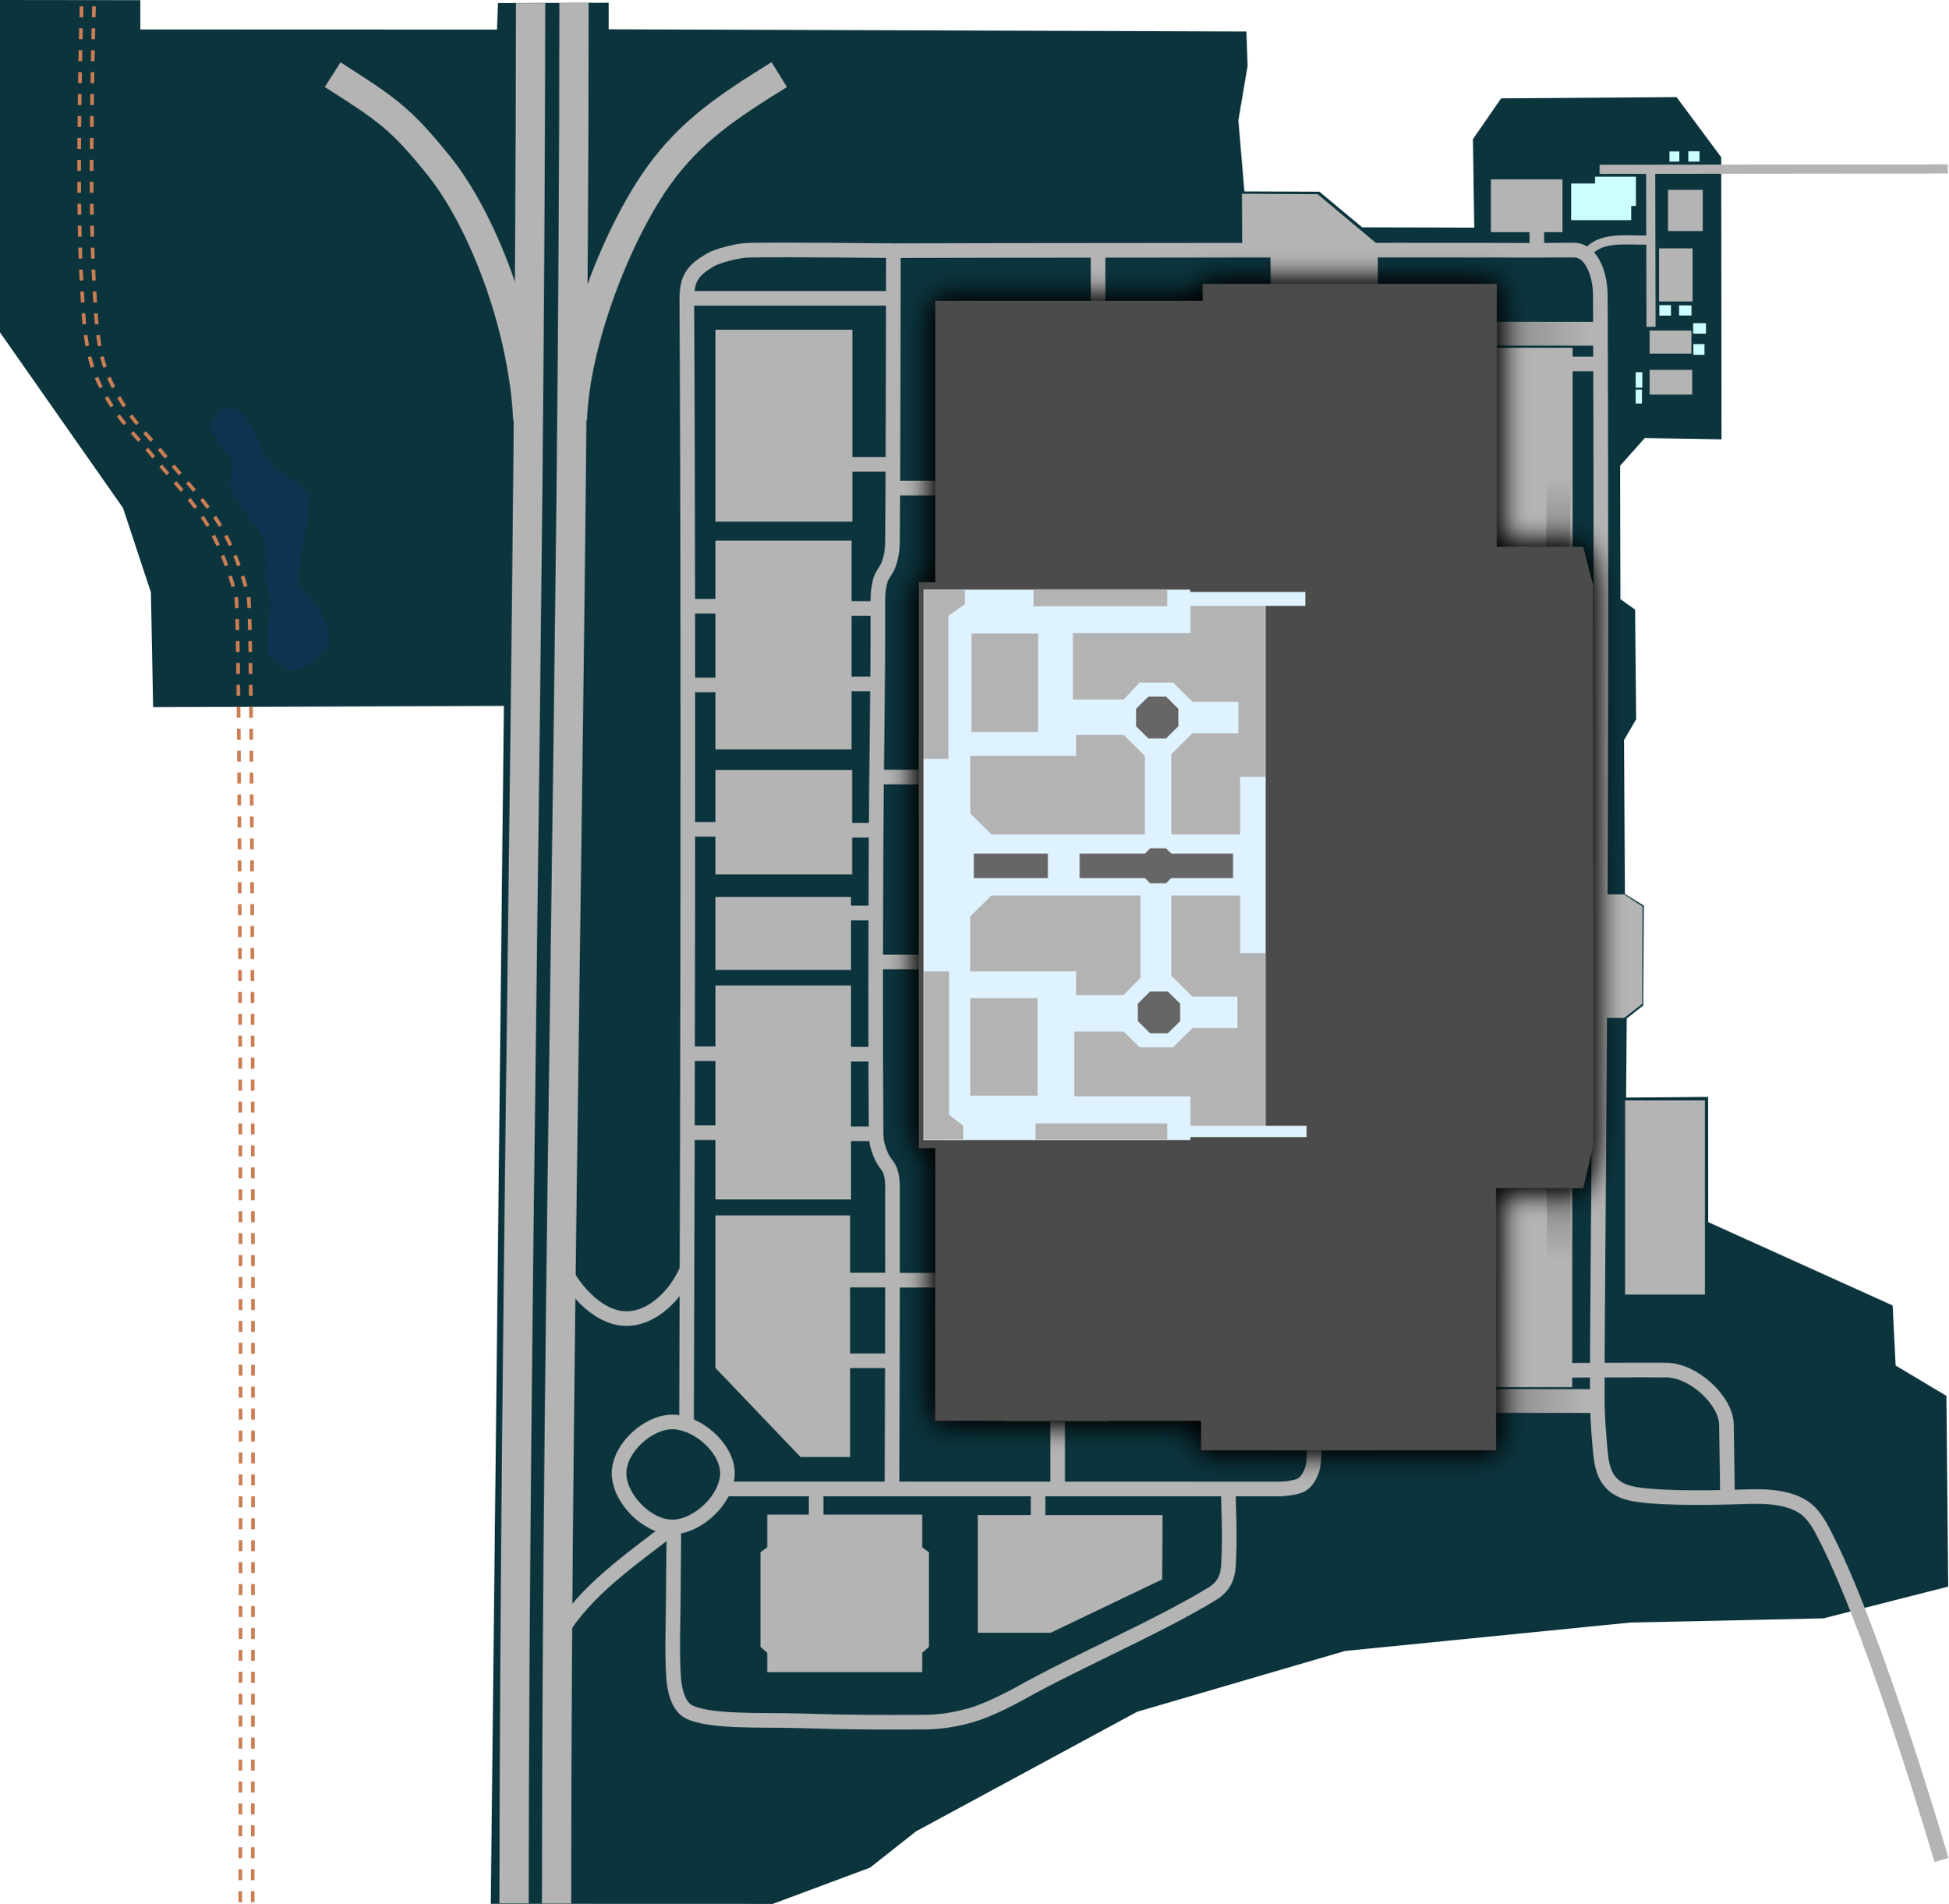
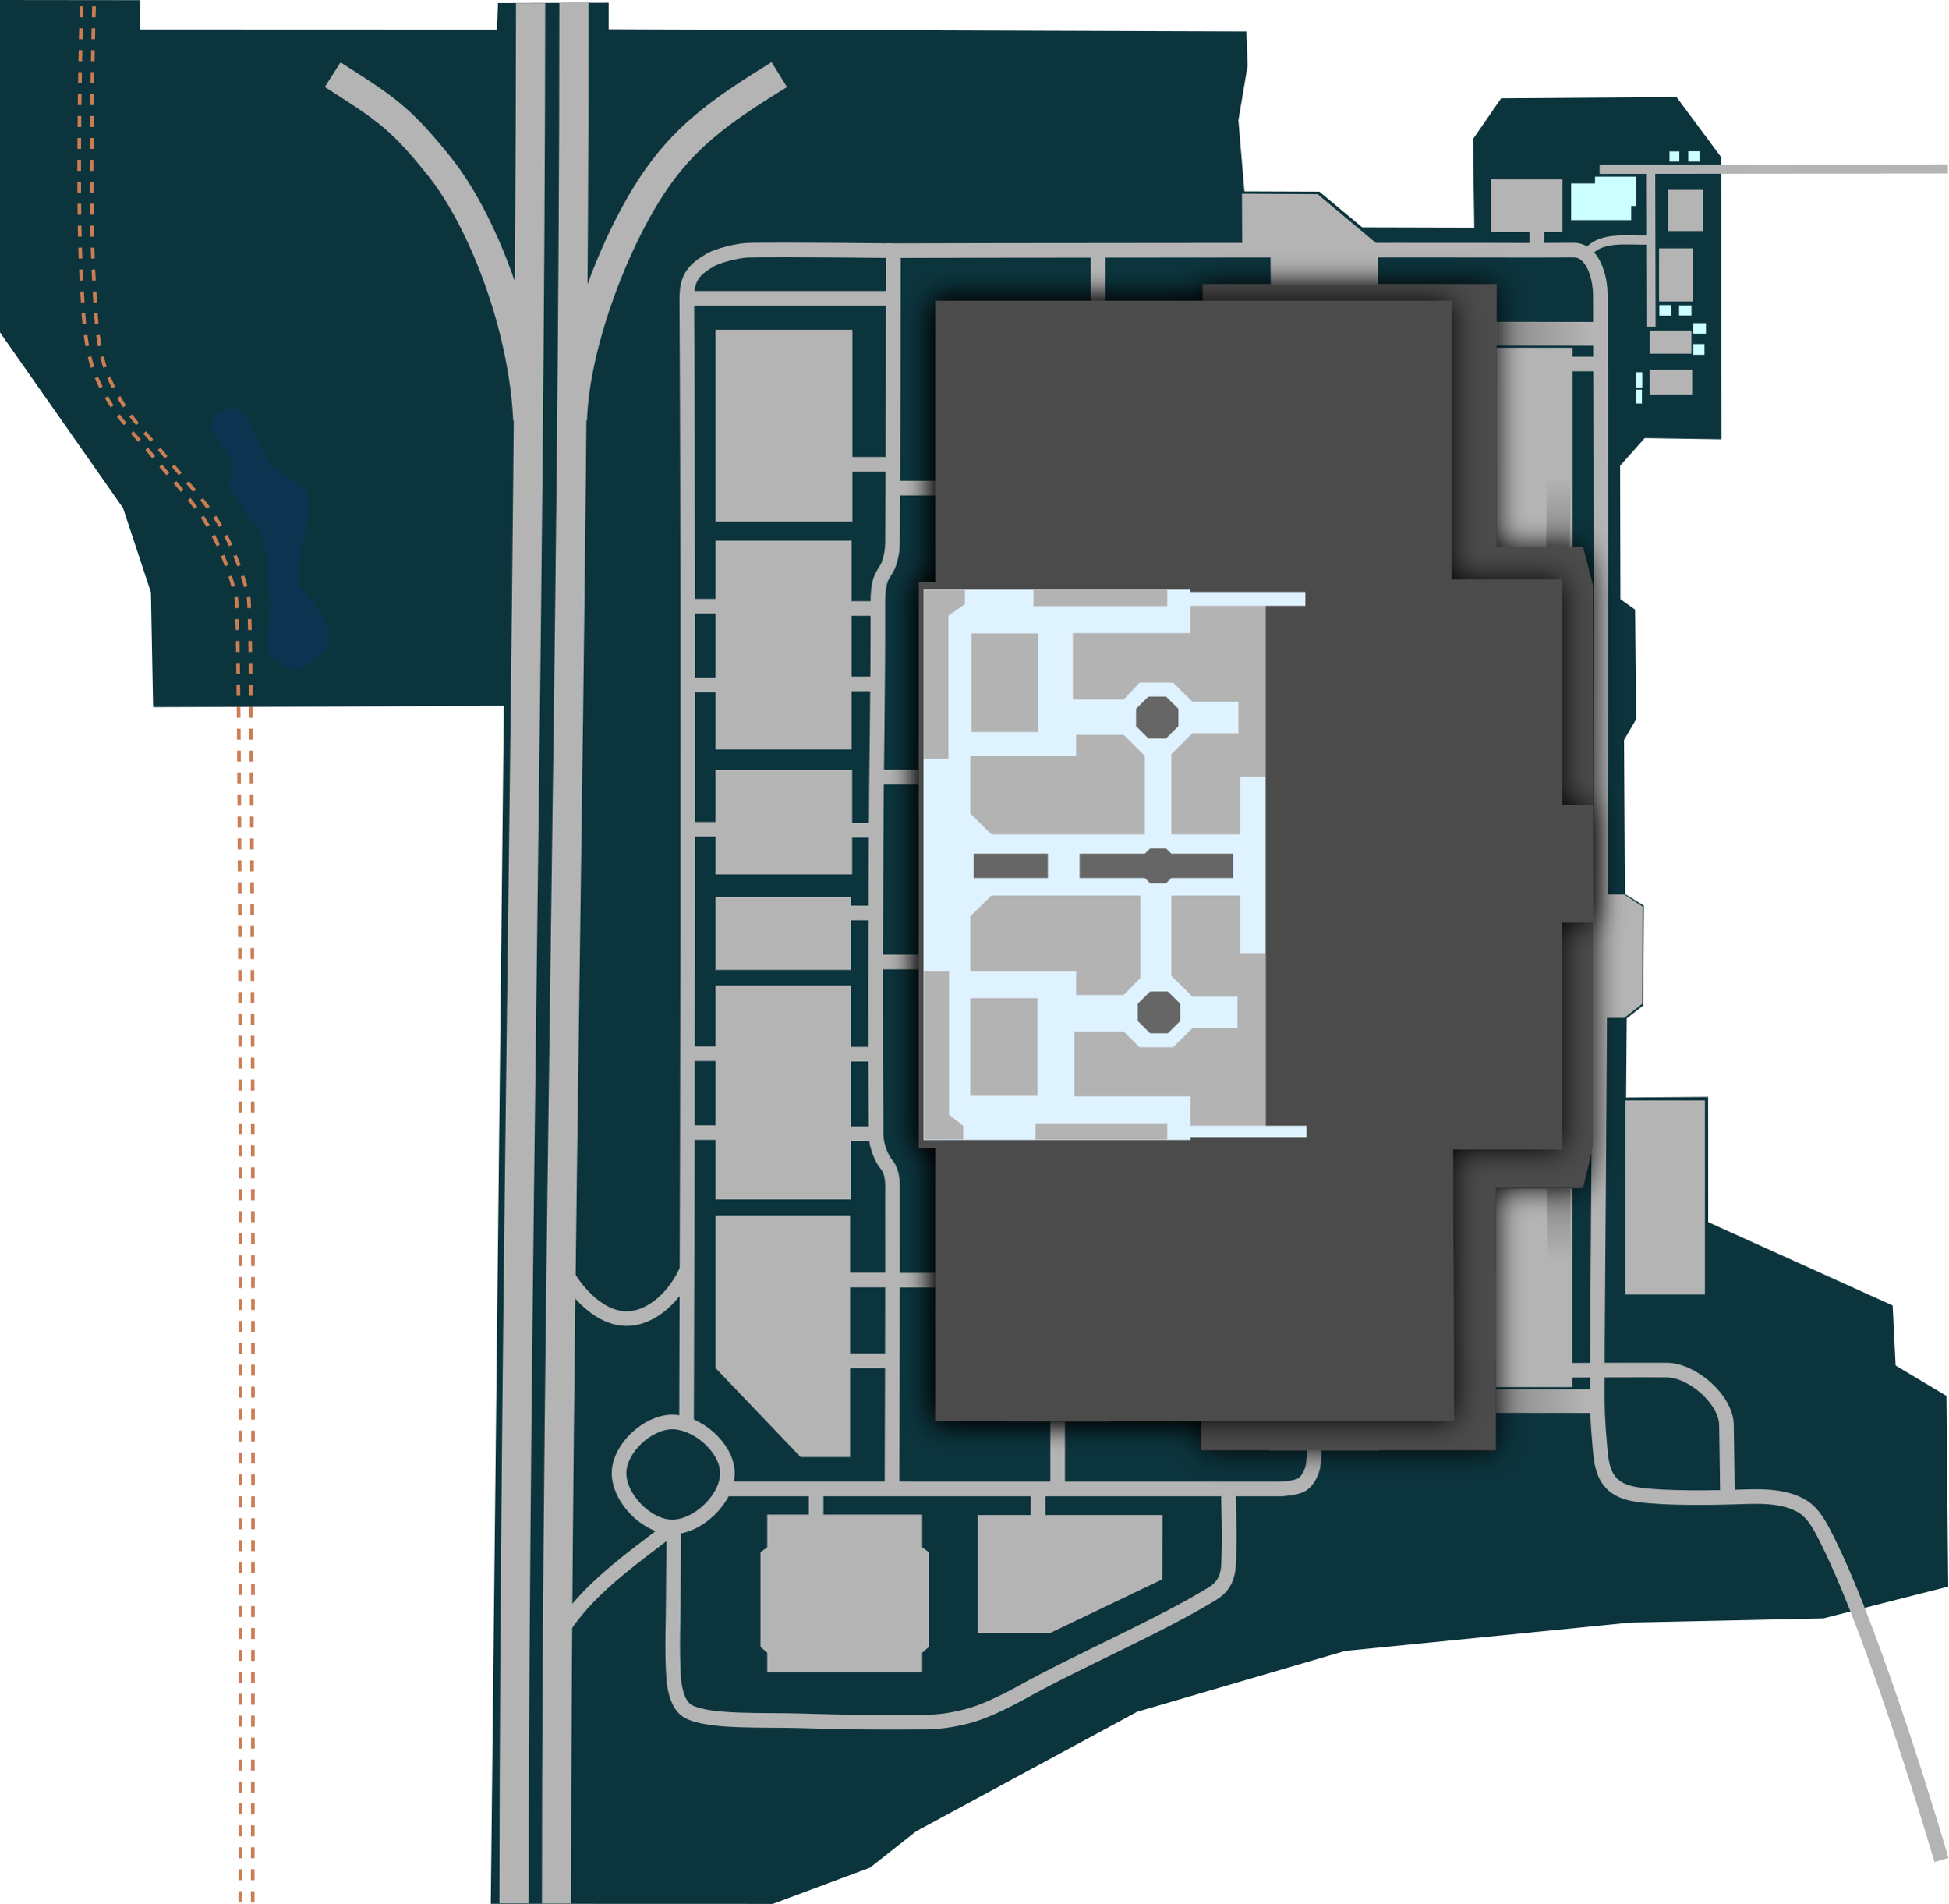
<svg xmlns="http://www.w3.org/2000/svg" xmlns:xlink="http://www.w3.org/1999/xlink" xml:space="preserve" id="svg235" width="1066.004" height="1041.66" version="1.1">
  <defs id="defs4">
    <linearGradient id="linear-gradient" x1="640.5" x2="640.5" y1="818.5" y2="767.5" gradientTransform="rotate(-90 889 539.5)" gradientUnits="userSpaceOnUse" spreadMethod="pad">
      <stop id="stop1" offset="0" stop-color="#b4b4b4" />
      <stop id="stop2" offset="1" stop-color="#878787" />
    </linearGradient>
    <linearGradient id="linear-gradient-2" x1="818" x2="847" y1="603.5" y2="603.5" gradientTransform="rotate(-90 889 539.5)" gradientUnits="userSpaceOnUse">
      <stop id="stop3" offset="0" stop-color="#616161" />
      <stop id="stop4" offset="1" stop-color="#b4b4b4" />
    </linearGradient>
    <linearGradient xlink:href="#linear-gradient-2" id="linear-gradient-4" x1="1029.461" x2="1029.47" y1="568.989" y2="551.532" gradientTransform="matrix(1 0 0 .567859 -395.6362 242.9568)" />
    <linearGradient xlink:href="#linear-gradient" id="linearGradient115" x1="661.404" x2="661.404" y1="518.721" y2="467.721" gradientTransform="rotate(-90 889 539.5)" gradientUnits="userSpaceOnUse" spreadMethod="pad" />
    <linearGradient xlink:href="#linear-gradient" id="linearGradient116" x1="738.368" x2="777.325" y1="503.518" y2="503.827" gradientTransform="rotate(-90 889 539.5)" gradientUnits="userSpaceOnUse" spreadMethod="pad" />
    <linearGradient xlink:href="#linear-gradient" id="linearGradient117" x1="1167.37" x2="1129.363" y1="503.043" y2="502.402" gradientTransform="rotate(-90 889 539.5)" gradientUnits="userSpaceOnUse" spreadMethod="pad" />
    <linearGradient xlink:href="#linear-gradient" id="linearGradient118" x1="1245.284" x2="1245.284" y1="520.146" y2="469.146" gradientTransform="rotate(-90 889 539.5)" gradientUnits="userSpaceOnUse" spreadMethod="pad" />
    <linearGradient xlink:href="#linear-gradient-2" id="linearGradient119" x1="845.555" x2="874.555" y1="284.242" y2="284.242" gradientTransform="rotate(-90 889 539.5)" gradientUnits="userSpaceOnUse" />
    <style id="style1">
      .cls-1{fill:#0c343d}.cls-2{fill:#0c3450}.cls-3{fill:#333}.cls-4{fill:#b4b4b4}.cls-5{fill:#7d7d7d}.cls-10,.cls-12,.cls-17,.cls-6,.cls-7,.cls-9{fill:none;stroke-miterlimit:10}.cls-6,.cls-7{stroke:#b4b4b4}.cls-6{stroke-width:8px}.cls-9{stroke-width:13px}.cls-7{stroke-width:16px}.cls-9{stroke:url(#linear-gradient)}.cls-17{stroke-width:9px}.cls-10{stroke:url(#linear-gradient-2);stroke-width:16}.cls-12{stroke:#cb7e54;stroke-width:2px;stroke-dasharray:6}.cls-13{fill:#cff}.cls-14{fill:#4b4b4b}.cls-15{fill:#dff2ff}.cls-16{fill:#b3b3b3}.cls-17{stroke:url(#linear-gradient-4)}.cls-18{fill:#666}.shadow{filter:drop-shadow(0 0 8px #000)}
    </style>
  </defs>
  <g id="Ground_Level" data-name="Ground Level">
    <g id="Base_Terrain" data-name="Base Terrain">
      <path id="Ground" d="m889.755 600.456 44.875-.328.047 68.516 100.923 45.609 1.64 32.86 27.78 16.593.98 104.344-68.314 17.391-105.726 2.297-155.984 15.529L622.2 936.532l-120.996 65.428-25.153 19.85-53.282 19.85-154.235-.05 7.168-655.41-191.926.7-1.201-62.804-15.265-46.182L0 181.86V-0L76.785.088V16.111l195.158.072.537-14.498 60.578-.17v14.511l348.93 1.213.657 18.75-5.033 29.845 3.282 38.875 41.02.155 23.416 19.499 61.351.162-.723-48.389 15.423-22.335 95.982-.672 24.447 32.904.164 154.316-42.025-.649-13.476 15.102.168 73.009 8.043 5.739.577 59.966-6.643 11.402.496 84.165 10.375 6.39-.344 54.624-9.047 7.094Z" class="cls-1" />
      <path d="M126.817 223.151c-7.357.092-11.042 6.815-11.702 8.915-1.354 4.3 7.38 11.704 11.68 20.054 2.531 4.913-5.589 12.196 2.618 20.111 1.381 1.332-.539 2.046 11.755 17.351 7 8.709 3.687 27.683 4.187 28.6 6.666 12.327-3.37 36.403 2.835 41.196 4.76 3.677 11.061 9.003 16.027 6.516 10.538-5.278 16.553-12.803 16.489-14.214-.682-15.046-12.972-27.355-17.027-30.622-1.621-19.453 9.622-45.476 4.063-52.583-4.388-5.611-19.286-10.122-23.574-20.622-4.278-10.475-10.007-24.794-17.351-24.702Z" class="cls-2" />
    </g>
    <g id="Structure" class="cls-3">
      <path d="M657.557 155.349v9.153H511.59l.654 159.154h-9.598V628.55l9.598.327-1.308 148.811 145.967.654v15.365h161.27l.327-143.421h45.251V299.652l-44.924-.327.327-143.993Z" />
    </g>
    <g id="Pavement">
      <g id="Outdoors" class="cls-4">
        <path d="m753.785 133.705-32.804-27.475-41.434-.218.137 27.642" />
        <path d="M815.776 127.012V98.139h39.19v28.873Z" />
        <path d="M818.923 299.471V190.253h41.582v109.218Z" />
        <path d="M912.69 126.401v-22.528h19.012v22.528Z" />
        <path d="M907.779 164.925v-29.063h18.35v29.063Z" />
        <path d="M902.62 193.497V180.83h22.889v12.667Z" />
        <path d="M902.62 215.846v-13.492h23.302v13.492Z" />
        <path d="M535.01 828.884v64.42h39.864l61.042-29.195.2-35.225Z" />
        <path d="M391.458 285.373V180.398H466.4v104.975Z" />
        <path d="M391.458 410.006V295.789h74.503v114.217Z" />
        <path d="M391.458 478.364v-57.087h74.815v57.087Z" />
        <path d="M391.458 530.644v-39.915h74.179v39.915Z" />
        <path d="M391.458 656.237V539.18h74.179v117.057Z" />
        <path id="polygon13" d="M391.456 664.988v83.42l46.586 48.754h27.086V664.988Z" />
        <path d="M419.807 828.662v17.871l-3.711 2.75v51.69l3.711 3.299v10.585h84.785v-10.585l3.711-3.299v-51.69l-3.711-2.75v-17.871Z" />
        <path d="M878.852 489.346v67.59h9.869l9.869-7.707.183-53.276-10.052-6.607Z" />
        <path d="M889.205 708.29V602.047h43.672V708.29Z" />
        <path d="M818.529 758.909V650.303h41.736v108.606Z" />
        <path d="m753.91 156.026-.014-16.809-58.744-.02.136 16.778" />
      </g>
      <g id="Garage" class="cls-5">
        <path d="m692.117 155.838.344 168.435h-40.488v24.852h-40.272v-48.928h25.615V165.014h-77.617v72.897l-7.414.145.073-12.989-13.646-.09.036-13.773-3.076-9.752h-23.745v141.665h17.352l.004 61.18h-26.694v41.172h78.872l-.26 64.527h-78.54v39.707h73.189l-.366 117.559h-63.555l-.344 57.494h37.899v53.05l57.629.172v-25.294h53.106V633.436h-36.026v-15.944h4.979v7.85h25.478v4.049l40.106.193v164.101h59.762v-30.683h25.437v-20.391h38.755v-44.365h-64.192v-68.662h90.677v-.182h.489V592.65h18.089v-66.486h-18.089v-21.295h17.933v-56.984h-17.933v-20.44h17.993v-66.338h-17.993v-40.008h-57.661V593.73H679.068v11.877h-11.879v-25.783h-7.46v-26.072h-50.467v-18.68l8.151-.17-.146-14.289-8.005-.049v-17.08h62.271v-52.943h-62.271l.033-73.033 51.482-.151v-7.994h68.264v-44.722h27.492v-69.762l62.301-.146v-43l-38.934.146v-21.533h-25.696l-.199-34.508ZM552.285 308.662h38.467v13.42h-38.467Z" />
      </g>
    </g>
    <g id="Roads">
      <g id="Normal_Roads" class="cls-6" data-name="Normal Roads">
        <path d="M306.097 894.143c14.173-23.955 38.664-40.539 61.542-58.276" />
        <path d="M398.008 805.671c.256 14.176-16.215 29.939-30.393 29.759-13.822-.177-29.132-15.938-28.882-29.759.241-13.334 15.547-27.514 28.882-27.684 13.703-.174 30.146 13.982 30.393 27.684Z" />
        <path d="M306.534 689.718c5.422 14.053 19.867 31.343 35.804 31.701 14.453.324 27.717-12.925 33.728-27.267" />
        <path d="M375.65 778.158c1.486-418.711.17-607.1.144-614.217-.025-7.117 1.145-10.636 3.22-13.723 2.075-3.087 5.589-5.619 9.648-7.986 4.06-2.367 14.45-4.986 19.815-5.278 5.365-.293 30.545-.334 79.39.199" />
        <path d="M719.081 793.285s.077 7.622-1.22 11.118c-1.08 2.912-2.692 5.951-5.269 7.684-3.328 2.238-11.755 2.56-11.755 2.56" />
        <path d="m701.226 814.647-303.985-.024" />
        <path d="M672.137 814.207c.01 7.773.268 13.153.392 19.368.191 9.571 0 16.256-.364 23.075-.315 5.88-2.322 11.326-8.823 15.29-29.85 18.197-72.881 36.454-104.931 54.345-4.297 2.399-17.18 9.174-26.453 11.922-8.408 2.491-17.232 3.946-26 4-22.61.138-40.595.149-68.293-.732-19.792-.63-49.387.946-60.839-4.991-5.931-3.074-7.788-12.349-8.211-18.282-1.064-14.916-.2-30.997-.192-46.495.007-12.322.398-27.473.192-36.964" />
        <path d="M488.826 137.854s-.136 127.18-.488 158.68c-.056 4.972-.705 8.158-1.988 12.006-1.039 3.119-3.567 5.614-4.549 8.752-1.146 3.659-1.473 7.905-1.463 11.411.141 48.893-.833 90.099-1 135.151-.186 50.333-.379 100.88 0 151 .029 3.791-.165 8.002.828 11.828.956 3.681 2.711 7.712 4.841 10.331 3.975 4.888 3.308 11.476 3.325 17.503.143 52.017-.268 158.071-.268 158.071" />
        <path d="M485.225 137.153c27.978-.191 319.81-.38 334.071-.272 16.171.123 42.017-.06 42.017-.06" />
        <path d="M945.199 817.627s-.3-24.966-.539-38.239c-.239-13.272-18.114-29.713-32.88-29.796-14.766-.083-51.855.097-51.855.097" />
        <path d="M1062.32 1017.63s-35.15-120.687-62.668-175.369c-3.41-6.775-7.113-14.355-13.645-18.21-10.44-6.16-23.997-5.4-36.018-5.017-20.07.641-46.705.609-57.77-2.017-15.201-3.609-15.87-15.424-16.811-25.614-1.339-14.502-1.394-21.382-1.418-28.239-.187-54.646 2.967-267.018 1.671-601.676-.042-10.733-4.435-24.632-14.549-24.66" />
        <path d="M464.634 744.51h21.319" />
        <path d="M464.694 700.334h20.5" />
        <path d="M464.956 620.306h12.611" />
        <path d="M464.32 576.763h13.5" />
        <path d="M464.973 499.496h13.5" />
        <path d="M394.608 576.521h-14.934" />
        <path d="M394.608 619.67h-15.037" />
        <path d="M395.065 453.719h-16.5" />
        <path d="M464.973 374.173h13.5" />
        <path d="M465.473 332.927h13" />
        <path d="M396.337 331.655h-17.742" />
        <path d="M395.732 374.749h-17.742" />
        <path d="M466.108 254.013h20.819" />
        <path d="M376.781 163.223h112.608" />
        <path d="M600.833 138.008v26.982" />
        <path d="M578.711 812.807v-35.013" />
        <path d="M567.998 814.579v17.799" />
        <path d="M446.556 814.853v15.882" />
        <path d="M478.473 454.237h-13.5" />
        <path d="M860.155 199.15h17.123" />
        <path d="M491.538 267.049h20.819" />
        <path d="M481.734 425.143h20.819" />
        <path d="M482.056 526.329h20.819" />
        <path d="M490.82 700.423h20.819" />
        <path d="M840.912 126.41v7.571" />
        <path d="m903.196 92.723.206 86.048" style="stroke-width:5" />
        <path d="m1065.8 92.42-190.541.216" style="stroke-width:5" />
        <path d="M901.536 131.344c-11.353.291-27.567-2.582-33.978 8.661" style="stroke-width:5" />
      </g>
      <g id="Highways" class="cls-7">
        <path d="M426.384 40.816c-27.663 17.15-48.531 30.859-66.226 55.705-22.694 31.865-45.565 90.463-46.967 133.176" />
        <path d="M281.266 1041.35c.333-344.996 8.739-694.594 9.072-1039.594" />
        <path d="M182.022 40.848c29.665 18.899 37.29 23.98 58.158 49.897 23.219 28.836 46.123 86.419 48.637 139.059" />
        <path d="M304.534 1041.43c0-345.002 9.527-694.782 9.527-1039.782" />
      </g>
      <g id="Ramps" class="cls-9">
        <path d="M633.623 582.683v-29" class="cls-10" style="stroke-width:16;stroke:url(#linearGradient119)" />
        <path d="m818.539 766.477 52.243.059" style="stroke:url(#linearGradient115)" />
        <path d="m852.526 299.481.433-38.834" style="stroke:url(#linearGradient117)" />
        <path d="m818.211 182.563 54.281.06" style="stroke:url(#linearGradient118)" />
        <path d="m852.791 650.478.287 41.319" style="stroke:url(#linearGradient116)" />
      </g>
    </g>
    <g id="Train_Tracks" class="cls-12" data-name="Train Tracks">
      <path d="M131.459 1040.69s1.145-700.915-2.343-714.4c-3.351-12.955-7.973-25.772-14.607-37.393-8.087-14.166-19.983-25.788-30.197-38.507-7.477-9.311-16.311-17.616-22.753-27.671-4.764-7.435-9.057-15.367-11.557-23.835-4.072-13.792-4.397-28.464-5.279-42.818-3.183-51.831 0-155.785 0-155.785" />
      <path d="M138.259 1040.69s1.145-700.915-2.343-714.4c-3.351-12.955-7.973-25.772-14.607-37.393-8.087-14.166-19.983-25.788-30.197-38.507-7.477-9.311-16.311-17.616-22.753-27.671-4.764-7.435-9.057-15.367-11.557-23.835-4.072-13.792-4.397-28.464-5.279-42.818-3.183-51.831 0-155.785 0-155.785" />
    </g>
    <g id="Buildings" class="cls-13">
      <path d="M898.43 213.132v7.635h-3.444v-7.635Z" />
      <path d="M898.637 203.64v8.461h-3.651v-8.461Z" />
      <path d="M932.652 188.243v5.873h-6.079v-5.873Z" />
      <path d="M872.736 96.647v3.732h-13.064v20.066h32.887v-7.754h2.584V96.647h-22.407Z" />
      <path d="M933.478 176.798v5.739h-7.032v-5.739Z" />
      <path d="M925.523 167.068v5.535h-6.775v-5.535Z" />
      <path d="M914.316 166.928v5.741h-6.363v-5.741Z" />
      <path d="M929.926 82.763v5.645h-6.139V82.763Z" />
      <path d="M918.893 82.862v5.547h-5.398v-5.547Z" />
    </g>
  </g>
  <g id="First_Floor" data-name="First Floor">
    <g id="Structure-1" class="cls-14 shadow" data-name="Structure">
      <path d="M658.201 155.434v9.25H511.793V318.57h-9.014v309.565h9.014v149.197h145.504V793.4h161.17V650.001h47.74l5.392-22.874V320.188l-5.392-20.872h-47.359V155.434Z" />
    </g>
    <g id="Floor-1" class="cls-15">
      <path d="M520.268 168.455v29.633h20.91v31.617h-20.754v87.451h54.258v5.756h-64.844v301.154H573.9v5.131h-32.834v31.071h-21.111v112.595h272.379l-.025-143.666H617.084v-5.131h34.326v-2.088h74.028v-53.652h4.529v56.715h61.471v-49.184h41.125v-76.736h-20.969v-52.08h21.047v-77.143h-41.203v-48.054h-61.471v56.523h-4.529v-53.652H651.41v-1.803h-34.482v-5.756h174.275l-.086-148.857z" />
    </g>
    <g id="Enclosed_Spaces-1" class="cls-16" data-name="Enclosed Spaces">
      <path d="M509.887 323.07V448.9h11.373V323.07h-11.373Z" />
      <path d="M533.635 482.238v48.244h52.244v15.436h28l12-12v-51.68z" />
      <path d="M510.043 497.52v126.55h10.904V497.52h-10.904Z" />
      <path d="M533.791 545.486v59.184h37.373v-59.184h-37.373Z" />
      <path d="M693.375 499.83v62.121h-39.148l-11.938 11.182-15.456-.267-10.606-10.915h-28v48.09l62.712.156v4.781h49.063v-35.216h18.373V499.83Z" />
      <path d="M643.227 487.389v48.562l12 12h22.058v-60.562z" />
      <path d="M586.191 401.148v15.123H533.32v46.776h92.871v-49.899l-12-12z" />
      <path d="M533.635 342.088v58.088h37.06v-58.088h-37.06Z" />
      <path d="M651.254 330.523v3.375h-63.027v52h26.591l10.853-12h16.295l10.852 12.001h40.557v59.496h25v-79.34h-19v-35.531z" />
      <path d="m653.818 399.898-12 12v46.039h35.735v-58.039z" />
      <path d="M709.063 588.016v33.81h16.375v-33.81h-16.375Z" />
      <path d="M519.955 660.199v47.899h20.252v-47.899h-20.252Z" />
      <path d="M707.377 324.717v34.027h18.061v-34.027h-18.061Z" />
      <path d="M524.648 716.125v30.299h19.313v-30.299h-19.313Z" />
      <path d="M520.58 268.5v37.449h37.279V268.5H520.58Z" />
      <path d="M520.268 168.459v24.074h32.925v-24.074h-32.925Z" />
      <path d="M615.262 169.711v16h49.129v-16h-49.129Z" />
      <path d="M724.348 651.418v51.619h29.627v-51.619h-29.627Z" />
      <path d="m791.803 321.742.087 47.769 41.329-.033.183 78.219-21.201-.011v50.831l20.955.022.055 77.963-41.321-.098-.087 49.041h60.271V501.613h17.975v-57.66h-17.975V321.742Z" />
    </g>
    <g id="Ramps-1" class="cls-17" data-name="Ramps">
      <path d="M633.821 555.306v11.925" />
    </g>
  </g>
  <g id="Second_Floor" data-name="Second Floor">
    <g id="Structure-2" class="cls-14 shadow" data-name="Structure">
-       <path d="M658.248 155.375v9.25H511.841V318.51h-9.015v309.566h9.015v149.196h145.504v16.068h161.17V649.941h47.74l5.391-22.873V320.129l-5.391-20.873h-47.359V155.375Z" />
+       <path d="M511.842 164.551v153.959h-9.016v309.566h9.016v149.195l283.734.011-.51-148.399h59.503V504.723h17.077v-64.26h-16.822V317.098h-60.651V164.551Z" style="opacity:1" />
    </g>
    <g id="Floor-2" class="cls-15" data-name="Floor">
      <path d="M505.31 322.558v301.164h146.037v-1.611h63.557v-6.187h-22.357V331.471h21.713v-7.625h-63.006v-1.288z" />
    </g>
    <g id="Enclosed_Spaces-2" class="cls-16" data-name="Enclosed Spaces">
      <path d="M640.916 489.926v43.908l11.582 11.455h24.606v17.181h-24.606l-10.617 10.5h-18.338l-8.686-8.591h-27.023v35.491h63.536v16.054h41.178v-94.498h-13.994v-31.5z" />
      <path d="M530.893 546.086v53.467h36.83v-53.467h-36.83Z" />
      <path d="m542.474 489.926-11.582 11.453v30.05h57.907v12.905h26.058l9.165-9.361v-45.047z" />
      <path d="M566.598 614.645v8.914h72.062v-8.914h-72.062Z" />
      <path d="M505.47 531.441V623.4l21.561-.032v-7.444l-7.751-6.072v-78.411z" />
      <path d="M651.37 331.471v14.937h-64.342v36.299h27.829l8.686-9.236h18.338l10.617 10.5h25.09v17.181h-25.09l-11.582 11.455v43.908h37.638v-31.5h13.833v-93.544z" />
      <path d="M531.537 346.57v53.95h36.508v-53.95h-36.508Z" />
      <path d="M588.799 402.107v11.455h-57.907v31.498l11.582 11.455h83.965v-42.953l-11.582-11.455z" />
      <path d="M565.471 322.557v9.074h73.189v-9.074h-73.189Z" />
      <path d="M505.31 322.881v92.279h13.618v-78.284l9.07-6.361v-7.634z" />
    </g>
    <g id="Openings-2" class="cls-18">
      <path d="m629.334 542.426-6.756 6.681v9.545l6.756 6.682h9.652l6.756-6.682v-9.545l-6.756-6.681z" />
      <path d="m628.369 381.107-6.756 6.682v9.545l6.756 6.681h9.65l6.756-6.681v-9.545l-6.756-6.682z" />
      <path d="m629.334 464.152-2.895 2.863H590.73v13.364h35.709l2.895 2.865h8.685l2.897-2.865h33.779v-13.364h-33.779l-2.897-2.863z" />
      <path d="M532.822 467.02v13.363h40.535V467.02h-40.535Z" />
    </g>
  </g>
</svg>
